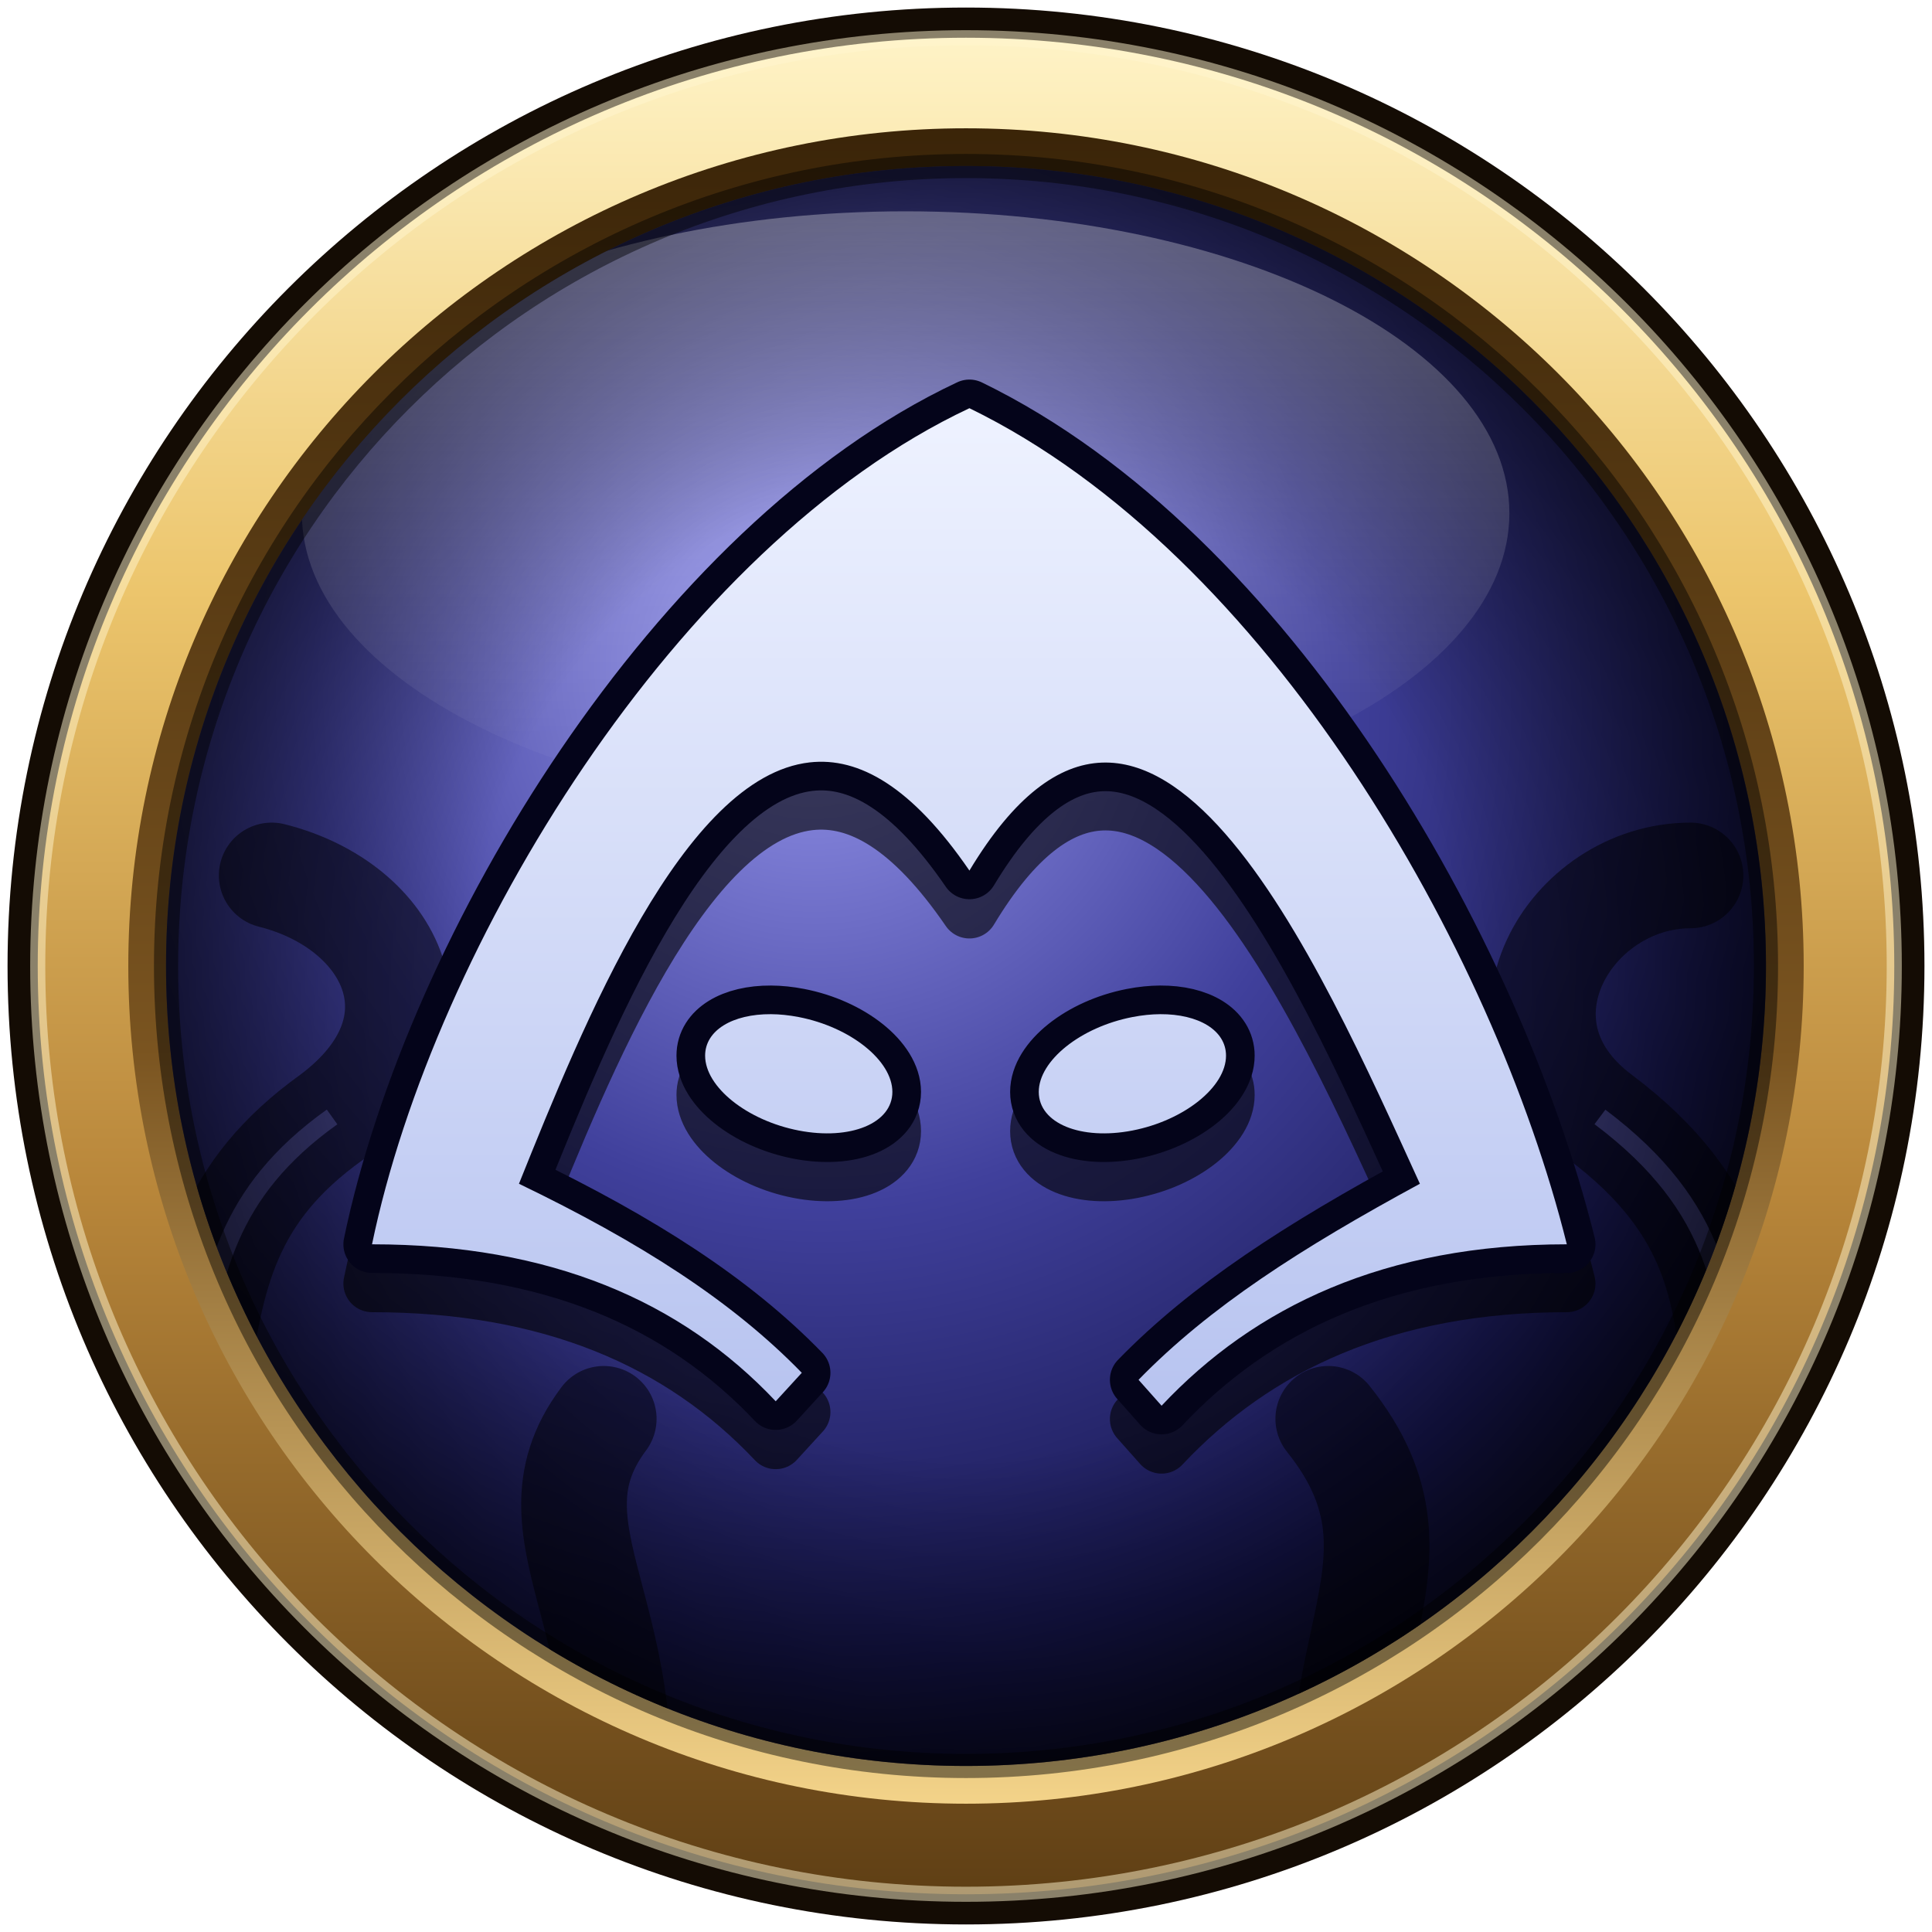
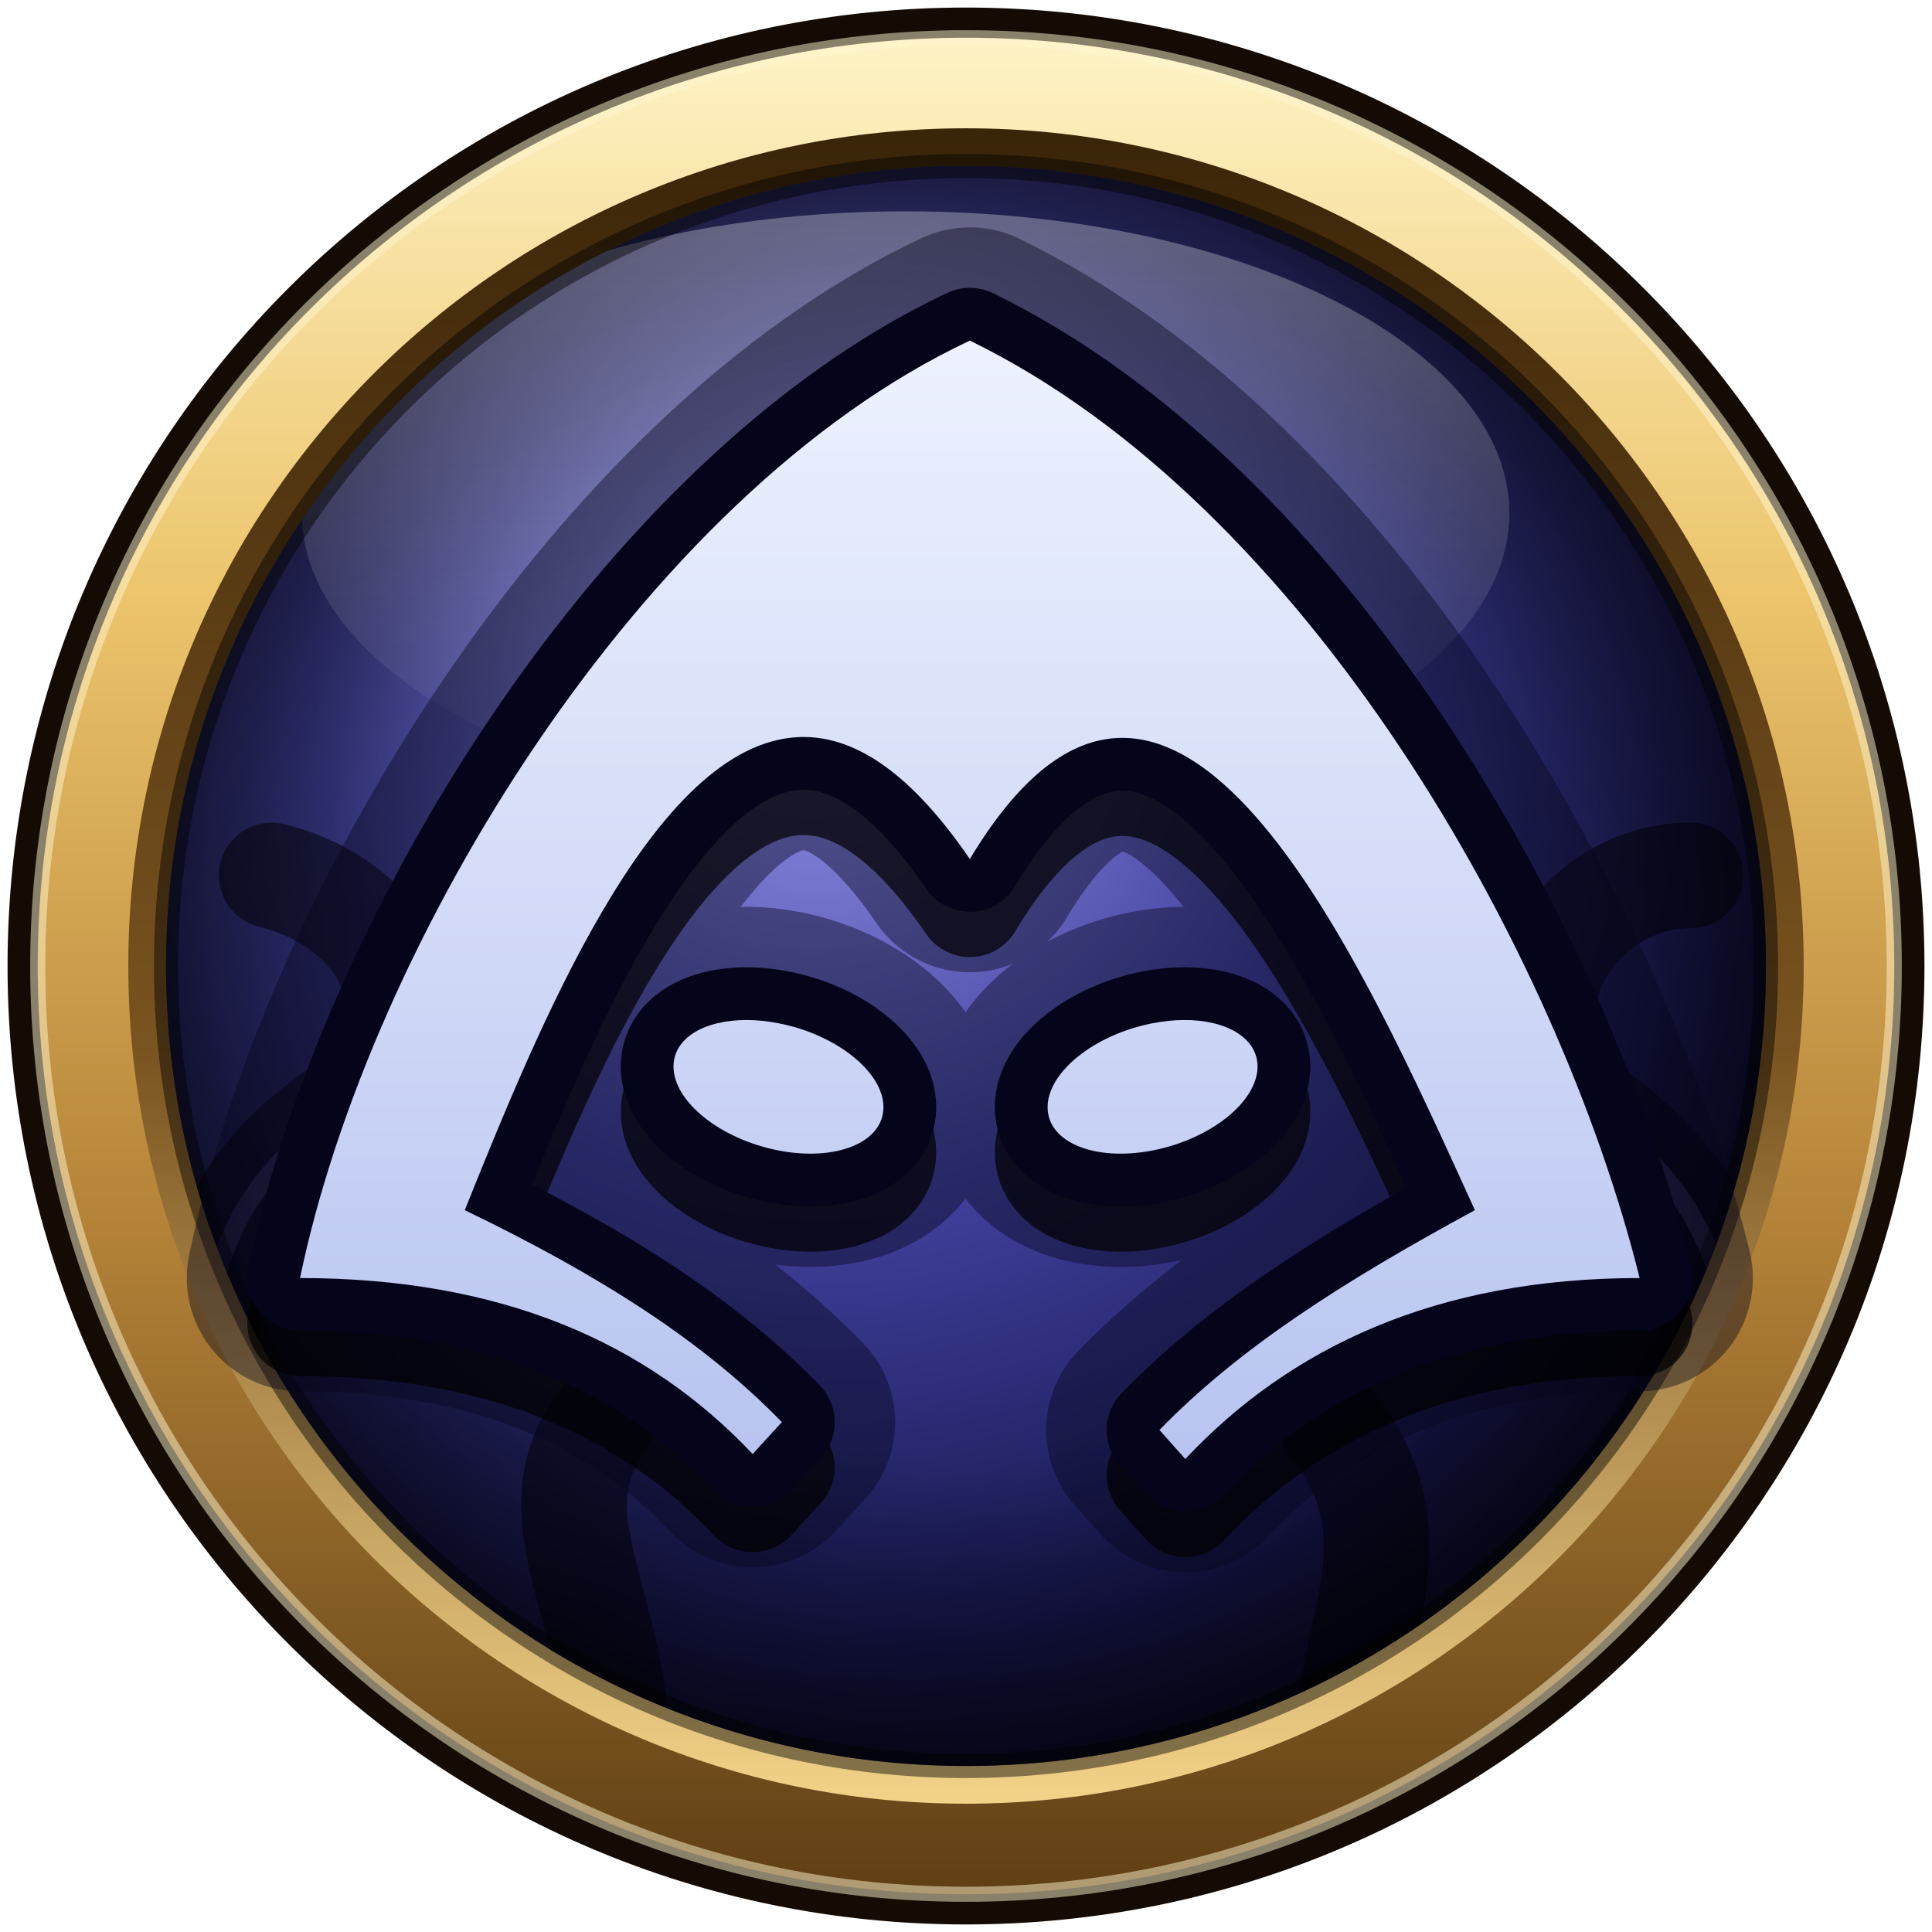
<svg xmlns="http://www.w3.org/2000/svg" viewBox="0 0 128 128" width="128" height="128">
  <defs>
    <linearGradient id="bezel" x1="0" y1="0" x2="0" y2="1">
      <stop offset="0" stop-color="#fff4c8" />
      <stop offset="0.3" stop-color="#ecc56c" />
      <stop offset="0.62" stop-color="#b8863a" />
      <stop offset="1" stop-color="#5e3e14" />
    </linearGradient>
    <linearGradient id="groove" x1="0" y1="0" x2="0" y2="1">
      <stop offset="0" stop-color="#3a2408" />
      <stop offset="0.55" stop-color="#7a5420" />
      <stop offset="1" stop-color="#f4d48a" />
    </linearGradient>
    <radialGradient id="enamel" cx="0.42" cy="0.36" r="0.72" fx="0.40" fy="0.30">
      <stop offset="0" stop-color="#9a9af0" />
      <stop offset="0.45" stop-color="#40409c" />
      <stop offset="0.82" stop-color="#15154c" />
      <stop offset="1" stop-color="#05051a" />
    </radialGradient>
    <radialGradient id="vig" cx="0.5" cy="0.5" r="0.5">
      <stop offset="0.62" stop-color="#000" stop-opacity="0" />
      <stop offset="1" stop-color="#000" stop-opacity="0.55" />
    </radialGradient>
    <linearGradient id="gloss" x1="0" y1="0" x2="0" y2="1">
      <stop offset="0" stop-color="#ffffff" stop-opacity="0.55" />
      <stop offset="1" stop-color="#ffffff" stop-opacity="0" />
    </linearGradient>
    <linearGradient id="glyph" x1="0" y1="0" x2="0" y2="1">
      <stop offset="0" stop-color="#eef2ff" />
      <stop offset="1" stop-color="#b8c4f0" />
    </linearGradient>
    <linearGradient id="goo" x1="0" y1="0" x2="0" y2="1">
      <stop offset="0" stop-color="#b4f05a" />
      <stop offset="0.6" stop-color="#5cb82a" />
      <stop offset="1" stop-color="#2e7a14" />
    </linearGradient>
    <linearGradient id="flame" x1="0" y1="1" x2="0" y2="0">
      <stop offset="0" stop-color="#fff0a0" />
      <stop offset="0.35" stop-color="#ffa030" />
      <stop offset="0.8" stop-color="#ff5010" stop-opacity="0.6" />
      <stop offset="1" stop-color="#ff3000" stop-opacity="0" />
    </linearGradient>
    <linearGradient id="mist" x1="0" y1="0" x2="0" y2="1">
      <stop offset="0" stop-color="#000" stop-opacity="0" />
      <stop offset="0.5" stop-color="#000" stop-opacity="0.62" />
      <stop offset="1" stop-color="#000" stop-opacity="0" />
    </linearGradient>
    <radialGradient id="halo" cx="0.5" cy="0.5" r="0.5">
      <stop offset="0" stop-color="#ffffff" stop-opacity="0.45" />
      <stop offset="1" stop-color="#ffffff" stop-opacity="0" />
    </radialGradient>
    <linearGradient id="glint" x1="0" y1="0" x2="1" y2="0">
      <stop offset="0" stop-color="#ffffff" stop-opacity="0" />
      <stop offset="0.5" stop-color="#ffffff" stop-opacity="1" />
      <stop offset="1" stop-color="#ffffff" stop-opacity="0" />
    </linearGradient>
    <clipPath id="en">
      <path d="M11.00 64 A53.00 53.00 0 1 1 117.00 64 A53.00 53.00 0 1 1 11.00 64 Z" />
    </clipPath>
  </defs>
  <path d="M0.50 64 A63.50 63.50 0 1 1 127.50 64 A63.50 63.50 0 1 1 0.50 64 Z" fill="#140c04" />
  <path d="M2.50 64 A61.50 61.50 0 1 1 125.50 64 A61.50 61.50 0 1 1 2.50 64 Z" fill="url(#bezel)" />
  <path d="M2.50 64 A61.50 61.50 0 1 1 125.50 64 A61.50 61.50 0 1 1 2.50 64 Z" fill="none" stroke="#fff6d0" stroke-width="1" opacity="0.5" />
  <path d="M8.50 64 A55.50 55.50 0 1 1 119.50 64 A55.50 55.50 0 1 1 8.50 64 Z" fill="url(#groove)" />
  <path d="M11.00 64 A53.00 53.00 0 1 1 117.00 64 A53.00 53.00 0 1 1 11.00 64 Z" fill="url(#enamel)" />
  <g clip-path="url(#en)">
    <path d="M4 118 C18 96 8 84 22 74 C30 68 26 60 18 58 M124 116 C108 98 122 86 106 74 C98 68 104 58 112 58 M40 126 C44 108 34 102 40 94 M90 126 C86 110 96 104 88 94" fill="none" stroke="#000008" stroke-width="7" stroke-linecap="round" opacity="0.55" />
    <path d="M4 118 C18 96 8 84 22 74 M124 116 C108 98 122 86 106 74" fill="none" stroke="#7a7ae0" stroke-width="1.2" opacity="0.4" />
    <path d="M11.00 64 A53.00 53.00 0 1 1 117.00 64 A53.00 53.00 0 1 1 11.00 64 Z" fill="url(#vig)" />
    <ellipse cx="60" cy="34" rx="40" ry="20" fill="url(#gloss)" opacity="0.55" />
  </g>
  <path d="M11.00 64 A53.00 53.00 0 1 1 117.00 64 A53.00 53.00 0 1 1 11.00 64 Z" fill="none" stroke="#000" stroke-width="1.6" opacity="0.45" />
-   <g transform="translate(0 2.6) translate(21.760 21.760) scale(0.165)" opacity="0.6">
-     <path d="M257.375 32.03C139.957 87.197 42.343 247.886 17.5 367.75c71.742 0 124.22 22.845 162.094 63.03l10.47-11.436c-28.06-28.873-64.935-52.446-113.564-75.906 26.142-65.033 66.028-163.458 116.72-169.188 19.835-2.243 41.05 9.735 64.155 43.438 72.33-120.27 141.014 38.54 180.875 125.75-47.687 25.854-84.5 49.463-112.97 78.718l9.25 10.406c37.335-39.758 89.657-64.812 162.72-64.812C467.784 249.384 377.24 90.37 257.375 32.03zm-79.72 243.314c-15.3-.083-26.405 6.436-26.405 16.656 0 12.58 16.834 26.038 37.594 30.063 20.76 4.024 37.594-2.92 37.594-15.5s-16.835-26.038-37.594-30.063c-3.893-.755-7.657-1.137-11.188-1.156zm156.345 0c-3.53.02-7.295.4-11.188 1.156-20.76 4.025-37.593 17.483-37.593 30.063 0 12.58 16.833 19.524 37.592 15.5 20.76-4.025 37.594-17.484 37.594-30.063 0-10.22-11.105-16.74-26.406-16.656z" fill="#000" stroke="#000" stroke-width="23.0" stroke-linejoin="round" />
+   <g transform="translate(16.640 16.640) scale(0.185)" opacity="0.42">
+     <path d="M257.375 32.03C139.957 87.197 42.343 247.886 17.5 367.75c71.742 0 124.22 22.845 162.094 63.03l10.47-11.436c-28.06-28.873-64.935-52.446-113.564-75.906 26.142-65.033 66.028-163.458 116.72-169.188 19.835-2.243 41.05 9.735 64.155 43.438 72.33-120.27 141.014 38.54 180.875 125.75-47.687 25.854-84.5 49.463-112.97 78.718l9.25 10.406c37.335-39.758 89.657-64.812 162.72-64.812C467.784 249.384 377.24 90.37 257.375 32.03zm-79.72 243.314c-15.3-.083-26.405 6.436-26.405 16.656 0 12.58 16.834 26.038 37.594 30.063 20.76 4.024 37.594-2.92 37.594-15.5s-16.835-26.038-37.594-30.063c-3.893-.755-7.657-1.137-11.188-1.156zm156.345 0c-3.53.02-7.295.4-11.188 1.156-20.76 4.025-37.593 17.483-37.593 30.063 0 12.58 16.833 19.524 37.592 15.5 20.76-4.025 37.594-17.484 37.594-30.063 0-10.22-11.105-16.74-26.406-16.656z" fill="#04041a" stroke="#04041a" stroke-width="81.1" stroke-linejoin="round" />
  </g>
-   <g transform="translate(21.760 21.760) scale(0.165)">
-     <path d="M257.375 32.03C139.957 87.197 42.343 247.886 17.5 367.75c71.742 0 124.22 22.845 162.094 63.03l10.47-11.436c-28.06-28.873-64.935-52.446-113.564-75.906 26.142-65.033 66.028-163.458 116.72-169.188 19.835-2.243 41.05 9.735 64.155 43.438 72.33-120.27 141.014 38.54 180.875 125.75-47.687 25.854-84.5 49.463-112.97 78.718l9.25 10.406c37.335-39.758 89.657-64.812 162.72-64.812C467.784 249.384 377.24 90.37 257.375 32.03zm-79.72 243.314c-15.3-.083-26.405 6.436-26.405 16.656 0 12.58 16.834 26.038 37.594 30.063 20.76 4.024 37.594-2.92 37.594-15.5s-16.835-26.038-37.594-30.063c-3.893-.755-7.657-1.137-11.188-1.156zm156.345 0c-3.53.02-7.295.4-11.188 1.156-20.76 4.025-37.593 17.483-37.593 30.063 0 12.58 16.833 19.524 37.592 15.5 20.76-4.025 37.594-17.484 37.594-30.063 0-10.22-11.105-16.74-26.406-16.656z" fill="#04041a" stroke="#04041a" stroke-width="23.0" stroke-linejoin="round" />
+   <g transform="translate(0 3.0) translate(16.640 16.640) scale(0.185)" opacity="0.7">
+     <path d="M257.375 32.03C139.957 87.197 42.343 247.886 17.5 367.75c71.742 0 124.22 22.845 162.094 63.03l10.47-11.436c-28.06-28.873-64.935-52.446-113.564-75.906 26.142-65.033 66.028-163.458 116.72-169.188 19.835-2.243 41.05 9.735 64.155 43.438 72.33-120.27 141.014 38.54 180.875 125.75-47.687 25.854-84.5 49.463-112.97 78.718l9.25 10.406c37.335-39.758 89.657-64.812 162.72-64.812C467.784 249.384 377.24 90.37 257.375 32.03zm-79.72 243.314c-15.3-.083-26.405 6.436-26.405 16.656 0 12.58 16.834 26.038 37.594 30.063 20.76 4.024 37.594-2.92 37.594-15.5s-16.835-26.038-37.594-30.063c-3.893-.755-7.657-1.137-11.188-1.156zm156.345 0c-3.53.02-7.295.4-11.188 1.156-20.76 4.025-37.593 17.483-37.593 30.063 0 12.58 16.833 19.524 37.592 15.5 20.76-4.025 37.594-17.484 37.594-30.063 0-10.22-11.105-16.74-26.406-16.656z" fill="#000" stroke="#000" stroke-width="37.8" stroke-linejoin="round" />
  </g>
-   <g transform="translate(21.760 21.760) scale(0.165)">
+   <g transform="translate(16.640 16.640) scale(0.185)">
+     <path d="M257.375 32.03C139.957 87.197 42.343 247.886 17.5 367.75c71.742 0 124.22 22.845 162.094 63.03l10.47-11.436c-28.06-28.873-64.935-52.446-113.564-75.906 26.142-65.033 66.028-163.458 116.72-169.188 19.835-2.243 41.05 9.735 64.155 43.438 72.33-120.27 141.014 38.54 180.875 125.75-47.687 25.854-84.5 49.463-112.97 78.718l9.25 10.406c37.335-39.758 89.657-64.812 162.72-64.812C467.784 249.384 377.24 90.37 257.375 32.03zm-79.72 243.314c-15.3-.083-26.405 6.436-26.405 16.656 0 12.58 16.834 26.038 37.594 30.063 20.76 4.024 37.594-2.92 37.594-15.5s-16.835-26.038-37.594-30.063c-3.893-.755-7.657-1.137-11.188-1.156zm156.345 0c-3.53.02-7.295.4-11.188 1.156-20.76 4.025-37.593 17.483-37.593 30.063 0 12.58 16.833 19.524 37.592 15.5 20.76-4.025 37.594-17.484 37.594-30.063 0-10.22-11.105-16.74-26.406-16.656z" fill="#04041a" stroke="#04041a" stroke-width="37.8" stroke-linejoin="round" />
+   </g>
+   <g transform="translate(16.640 16.640) scale(0.185)">
    <path d="M257.375 32.03C139.957 87.197 42.343 247.886 17.5 367.75c71.742 0 124.22 22.845 162.094 63.03l10.47-11.436c-28.06-28.873-64.935-52.446-113.564-75.906 26.142-65.033 66.028-163.458 116.72-169.188 19.835-2.243 41.05 9.735 64.155 43.438 72.33-120.27 141.014 38.54 180.875 125.75-47.687 25.854-84.5 49.463-112.97 78.718l9.25 10.406c37.335-39.758 89.657-64.812 162.72-64.812C467.784 249.384 377.24 90.37 257.375 32.03zm-79.72 243.314c-15.3-.083-26.405 6.436-26.405 16.656 0 12.58 16.834 26.038 37.594 30.063 20.76 4.024 37.594-2.92 37.594-15.5s-16.835-26.038-37.594-30.063c-3.893-.755-7.657-1.137-11.188-1.156zm156.345 0c-3.53.02-7.295.4-11.188 1.156-20.76 4.025-37.593 17.483-37.593 30.063 0 12.58 16.833 19.524 37.592 15.5 20.76-4.025 37.594-17.484 37.594-30.063 0-10.22-11.105-16.74-26.406-16.656z" fill="url(#glyph)" />
  </g>
</svg>
